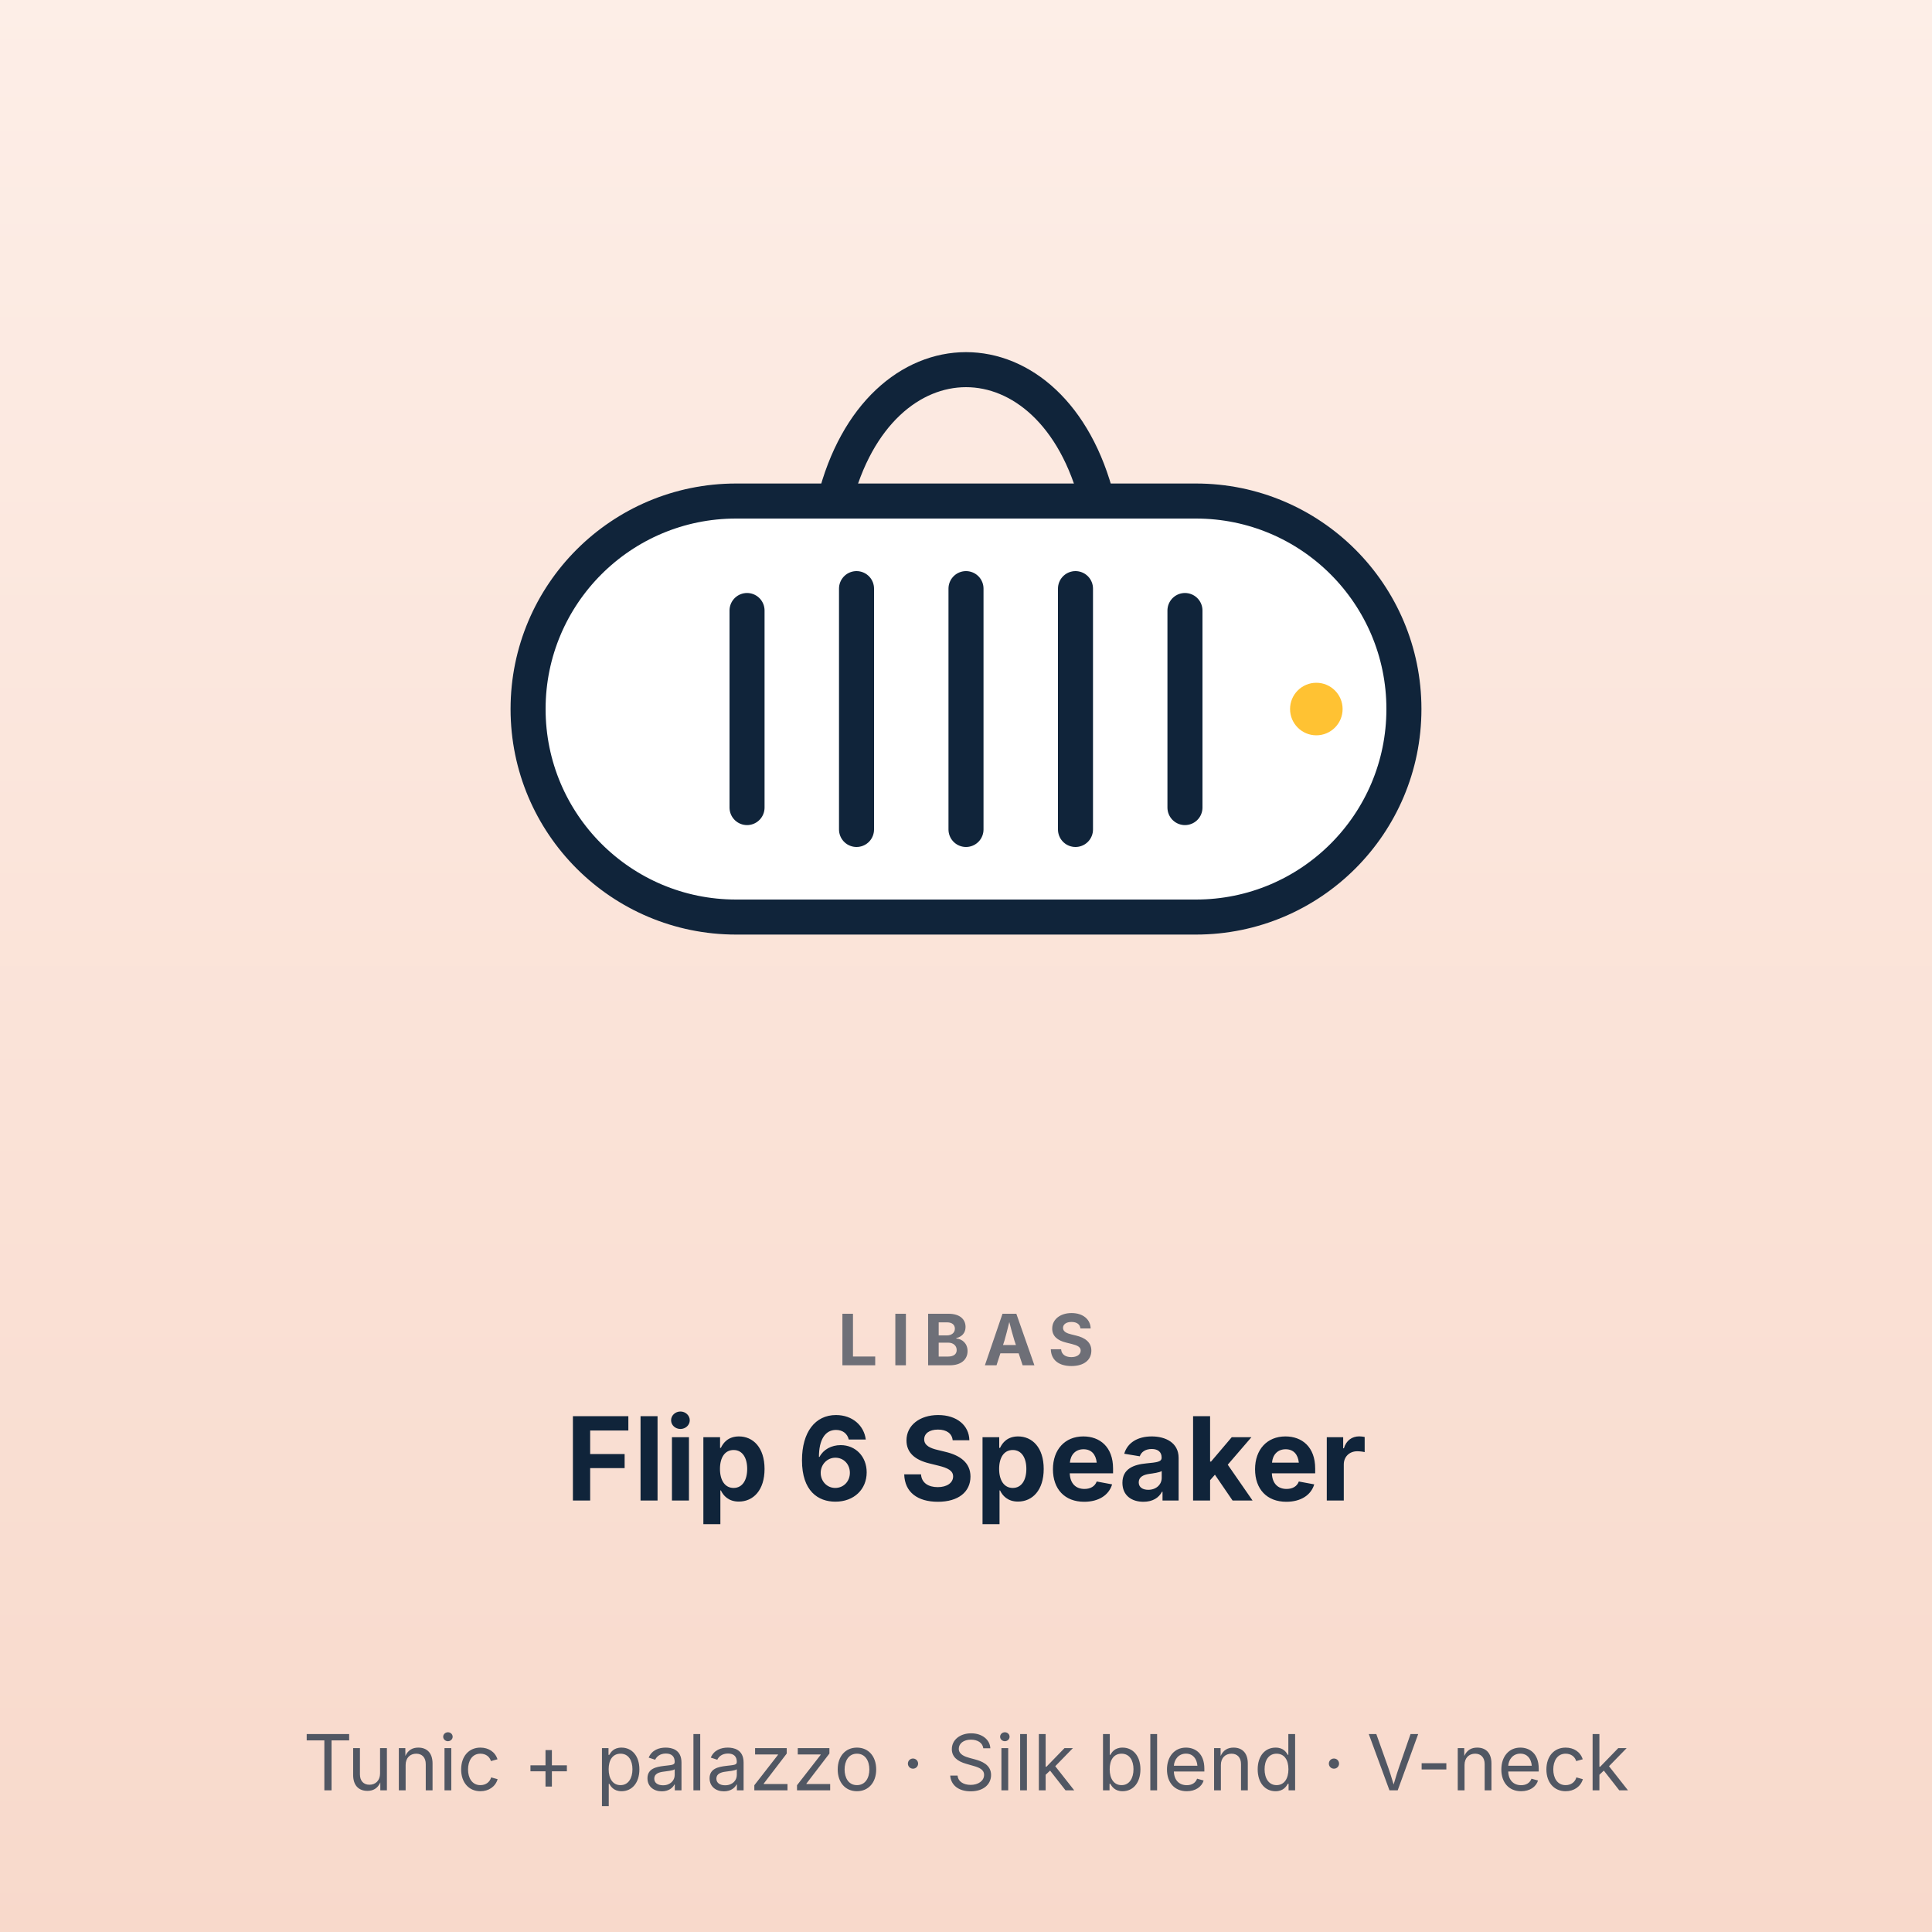
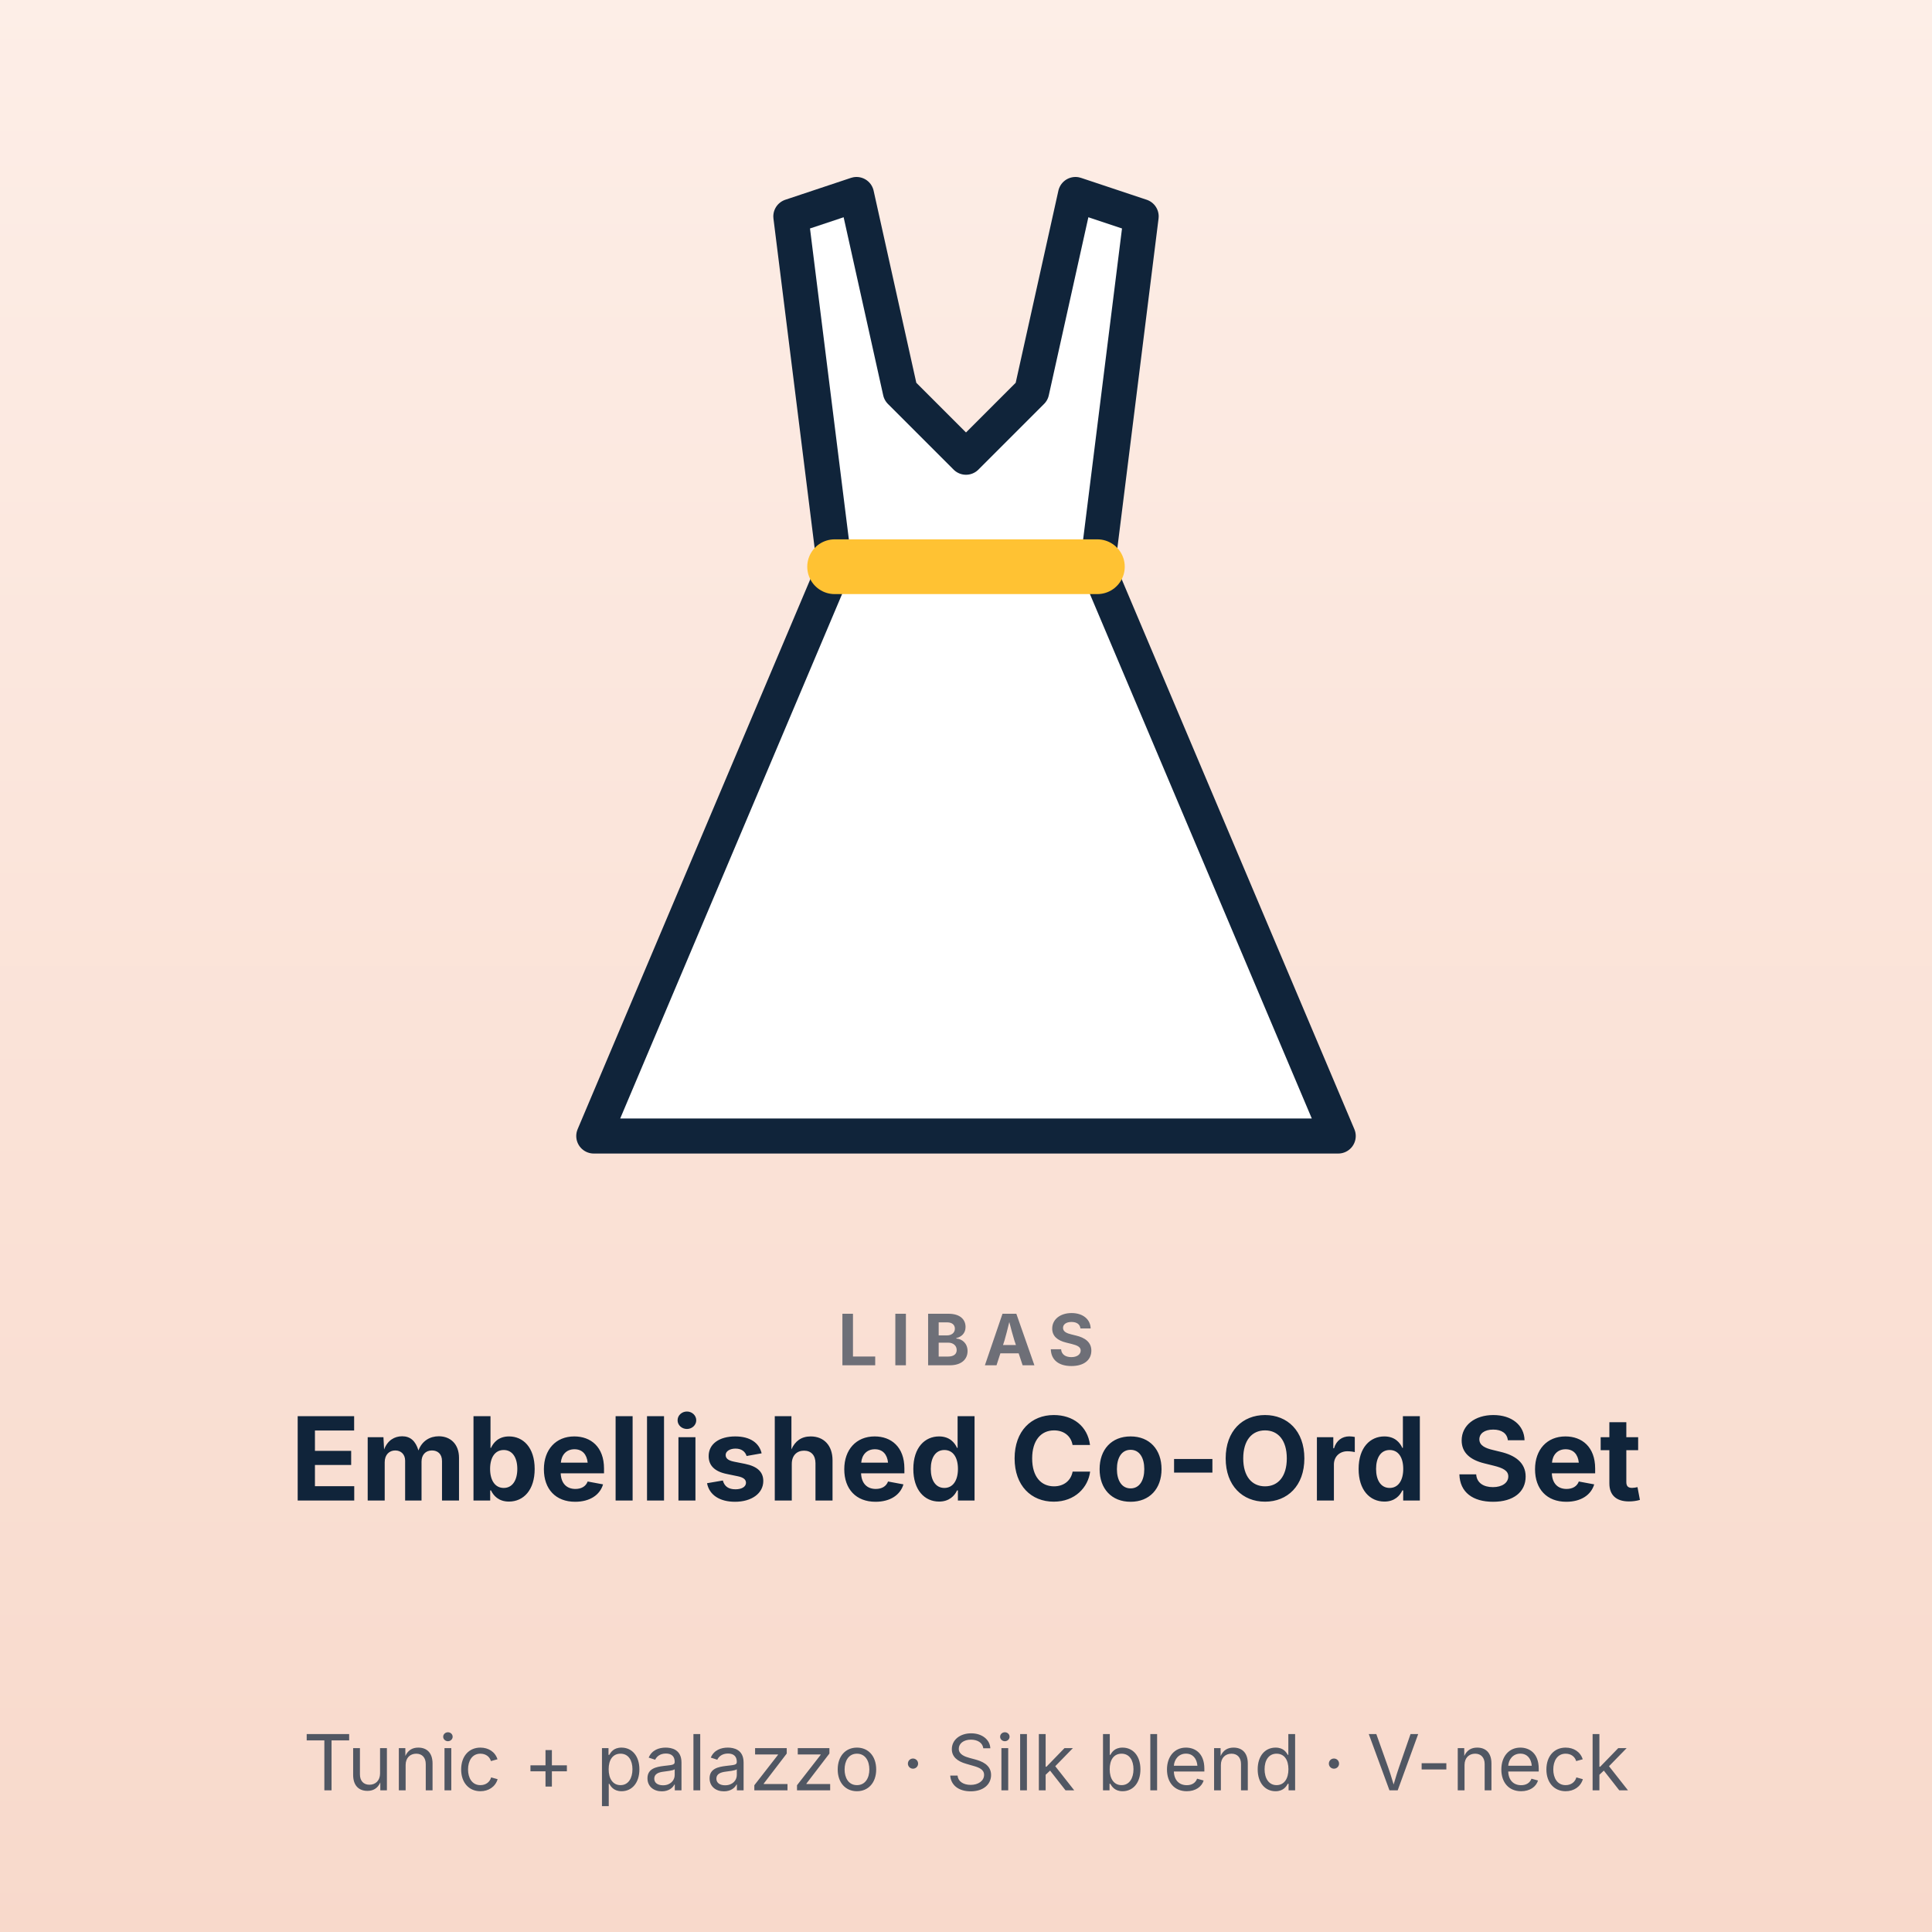
<svg xmlns="http://www.w3.org/2000/svg" viewBox="0 0 600 600" role="img" aria-label="Libas Lavender Embellished Silk Blend Co-Ord Set">
  <defs>
    <linearGradient id="g" x1="0" y1="0" x2="0" y2="1">
      <stop offset="0" stop-color="#fdeee7" />
      <stop offset="1" stop-color="#f8d9cb" />
    </linearGradient>
  </defs>
  <rect width="600" height="600" fill="url(#g)" />
  <g transform="translate(130 40) scale(3.4)">
-     <rect x="10" y="34" width="80" height="38" rx="19" fill="#fff" stroke="#10243a" stroke-width="3.2" stroke-linejoin="round" stroke-linecap="round" />
-     <path d="M38 34 C42 18 58 18 62 34" fill="none" stroke="#10243a" stroke-width="3.2" stroke-linejoin="round" stroke-linecap="round" />
-     <line x1="30" y1="44" x2="30" y2="62" stroke="#10243a" stroke-width="3.2" stroke-linejoin="round" stroke-linecap="round" />
-     <line x1="40" y1="42" x2="40" y2="64" stroke="#10243a" stroke-width="3.2" stroke-linejoin="round" stroke-linecap="round" />
-     <line x1="50" y1="42" x2="50" y2="64" stroke="#10243a" stroke-width="3.2" stroke-linejoin="round" stroke-linecap="round" />
-     <line x1="60" y1="42" x2="60" y2="64" stroke="#10243a" stroke-width="3.2" stroke-linejoin="round" stroke-linecap="round" />
-     <line x1="70" y1="44" x2="70" y2="62" stroke="#10243a" stroke-width="3.2" stroke-linejoin="round" stroke-linecap="round" />
-     <circle cx="82" cy="53" r="2.4" fill="#ffc233" stroke="none" />
+     <path d="M40 6 L44 24 L50 30 L56 24 L60 6 L66 8 L62 40 L84 92 H16 L38 40 L34 8 Z" fill="#fff" stroke="#10243a" stroke-width="3.2" stroke-linejoin="round" stroke-linecap="round" />
+     <line x1="38" y1="40" x2="62" y2="40" stroke="#ffc233" stroke-width="5" stroke-linecap="round" />
  </g>
  <text x="300" y="424" text-anchor="middle" font-family="Inter, Arial, sans-serif" font-size="22" font-weight="700" letter-spacing="4" fill="#10243a" opacity=".6">LIBAS</text>
-   <text x="300" y="466" text-anchor="middle" font-family="Inter, Arial, sans-serif" font-size="36" font-weight="700" fill="#10243a">Flip 6 Speaker</text>
+   <text x="300" y="466" text-anchor="middle" font-family="Inter, Arial, sans-serif" font-size="36" font-weight="700" fill="#10243a">Embellished Co-Ord Set</text>
  <text x="300" y="556" text-anchor="middle" font-family="Inter, Arial, sans-serif" font-size="24" fill="#10243a" opacity=".72">Tunic + palazzo  ·  Silk blend  ·  V-neck</text>
</svg>
